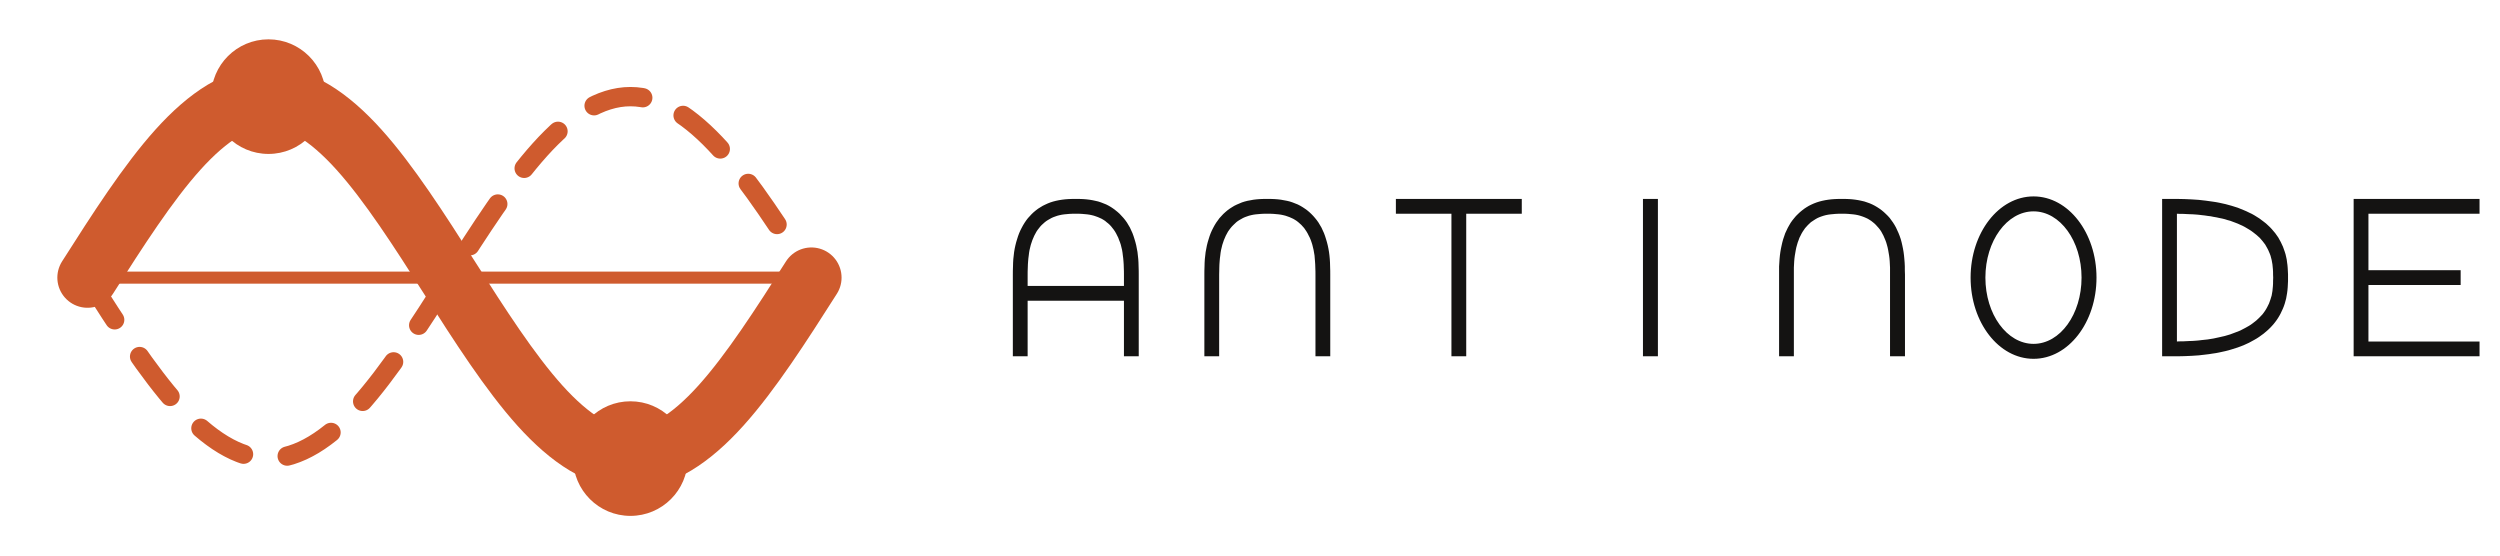
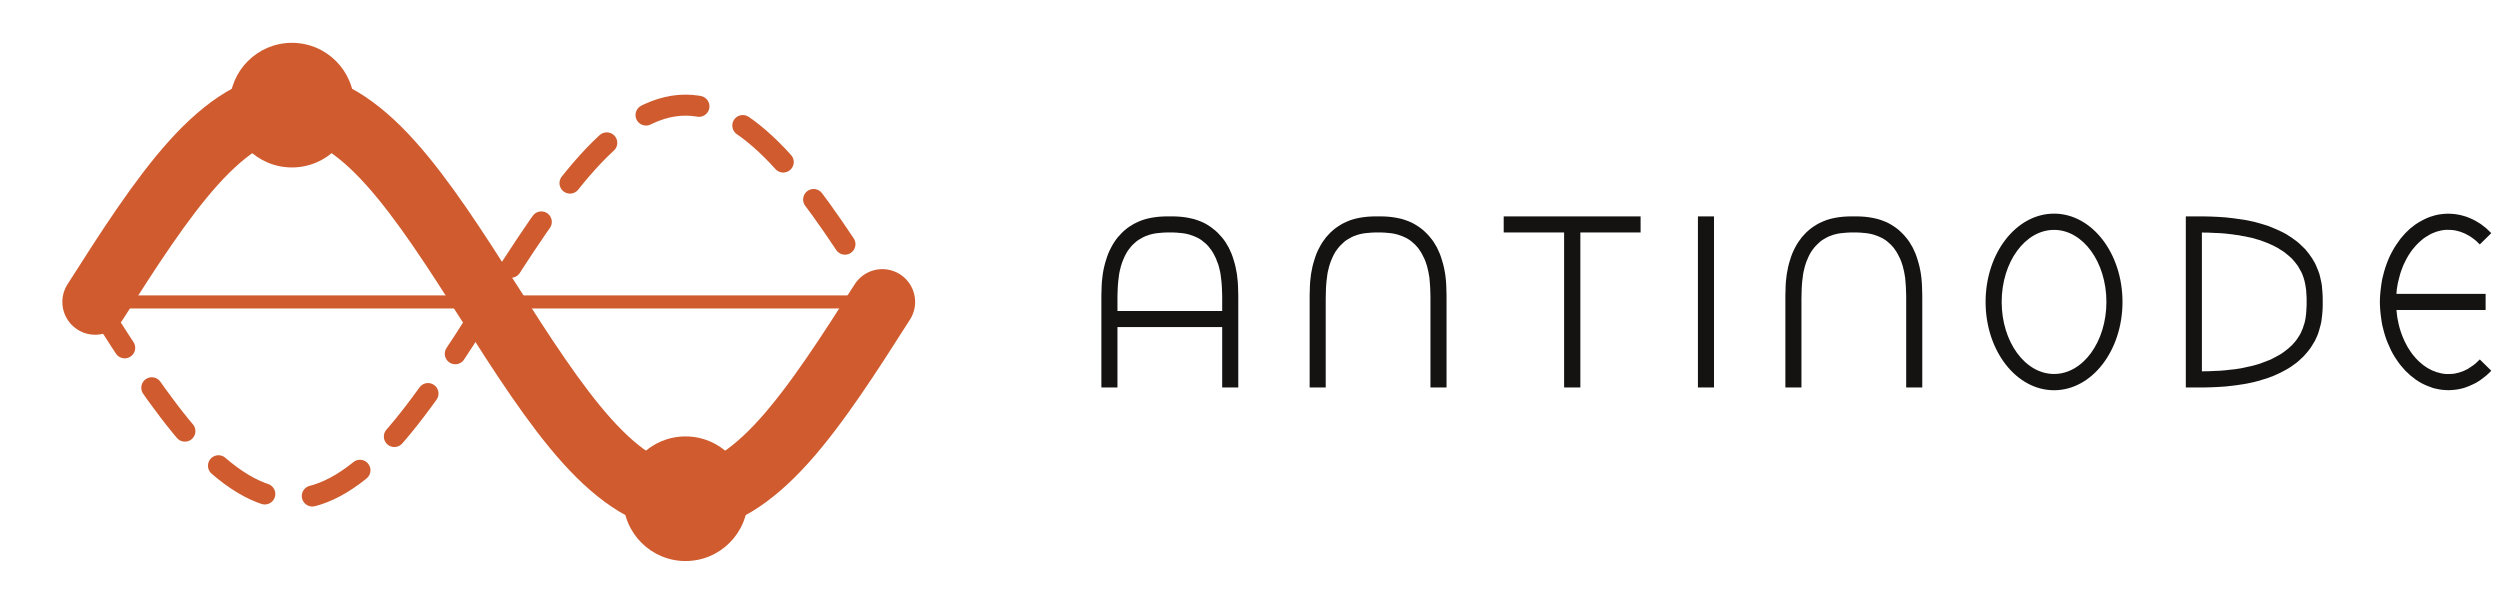
- <svg xmlns="http://www.w3.org/2000/svg" width="1589" height="353" fill="#141312" viewBox="-55.6 -176.3 1588.6 352.7">
+ <svg xmlns="http://www.w3.org/2000/svg" width="1461" height="353" fill="#141312" viewBox="-55.6 -176.3 1460.9 352.7">
  <path fill="none" stroke="#cf5b2e" stroke-linecap="round" stroke-width="7.67" d="M-13.4 0h486.8" />
  <path fill="none" stroke="#cf5b2e" stroke-dasharray="31.9 28.2" stroke-linecap="round" stroke-width="12.27" d="M0 0c19.17 30.11 38.33 60.03 57.5 81.32S95.83 115 115 115s38.33-12.39 57.5-33.68S210.83 30.11 230 0s38.33-60.03 57.5-81.32S325.83-115 345-115s38.33 12.39 57.5 33.68S440.83-30.11 460 0" />
  <path fill="none" stroke="#cf5b2e" stroke-linecap="round" stroke-width="38.33" d="M0 0c19.17-30.11 38.33-60.03 57.5-81.32S95.83-115 115-115s38.33 12.39 57.5 33.68S210.83-30.11 230 0s38.33 60.03 57.5 81.32S325.83 115 345 115s38.33-12.39 57.5-33.68S440.83 30.11 460 0" />
  <circle cx="115" cy="-115" r="36.41" fill="#cf5b2e" />
  <circle cx="345" cy="115" r="36.41" fill="#cf5b2e" />
-   <path d="M588 50V-2h9.4v52Zm70.6 0V-2h9.4v52Zm0-52c0-.7 0-3-.1-4.4 0-1.4-.1-2.7-.2-4s-.2-2.5-.4-3.7c-.1-1.2-.3-2.4-.5-3.5-.3-1.2-.5-2.2-.8-3.3s-.7-2.1-1.1-3c-.3-1-.7-2-1.2-2.8-.4-.9-.9-1.8-1.4-2.6s-1-1.5-1.6-2.2a16.3 16.3 0 0 0-3.7-3.7c-.6-.6-1.3-1.1-2-1.5-.8-.5-1.5-.9-2.3-1.2-.8-.4-1.6-.7-2.5-1-.8-.3-1.7-.6-2.7-.8-.9-.2-1.9-.4-2.9-.5-1.1-.1-2.1-.2-3.3-.3s-2.6-.1-3.9-.1-2.7 0-4 .1c-1.2.1-2.2.2-3.3.3-1 .1-2 .3-2.9.5-1 .2-1.9.5-2.7.8-.9.3-1.7.6-2.5 1s-1.5.8-2.3 1.3c-.7.4-1.4.9-2 1.4-.7.6-1.4 1.2-2 1.8s-1.2 1.3-1.7 2c-.6.7-1.1 1.4-1.6 2.2s-.9 1.7-1.4 2.6c-.4.8-.8 1.8-1.2 2.8-.3.9-.7 1.9-1 3-.3 1-.5 2.1-.8 3.3-.2 1.1-.4 2.3-.5 3.5-.2 1.2-.3 2.4-.4 3.7s-.2 2.6-.2 3.9c-.1 1.4-.1 3.7-.1 4.4H588c0-.9 0-3.5.1-5.1 0-1.6.1-3.2.2-4.7.2-1.5.3-3 .5-4.4s.5-2.9.8-4.2c.3-1.4.7-2.7 1.1-4s.8-2.6 1.3-3.8 1-2.3 1.6-3.4c.6-1.2 1.2-2.2 1.9-3.3.6-1 1.4-2 2.1-2.9.8-.9 1.6-1.8 2.4-2.6s1.7-1.6 2.6-2.3c.9-.8 1.9-1.4 2.9-2 1-.7 2-1.2 3.1-1.7 1-.5 2.2-1 3.3-1.4s2.3-.7 3.5-1 2.5-.5 3.8-.7 2.6-.3 4.1-.4 3.1-.1 4.7-.1c1.5 0 3.2 0 4.6.1 1.5.1 2.8.2 4.1.4s2.5.4 3.7.7c1.3.2 2.4.6 3.6 1 1.1.4 2.2.8 3.3 1.3s2.1 1.1 3.1 1.7 1.9 1.3 2.8 2c1 .7 1.8 1.5 2.7 2.3.8.8 1.6 1.7 2.4 2.6s1.5 1.9 2.2 2.9c.6 1 1.3 2.1 1.9 3.2.5 1.2 1.1 2.3 1.6 3.5s.9 2.5 1.3 3.8.8 2.6 1.1 4 .5 2.8.8 4.2c.2 1.5.3 2.9.5 4.5.1 1.5.2 3 .2 4.6.1 1.7.1 4.3.1 5.2Zm-65.9 7.3h70.6v9.4h-70.6Zm117 44.7V-2h9.4v52Zm70.6 0V-2h9.4v52Zm0-52c0-.7 0-3-.1-4.4 0-1.4-.1-2.7-.2-4s-.2-2.5-.3-3.7c-.2-1.2-.4-2.4-.6-3.5-.3-1.2-.5-2.2-.8-3.3s-.7-2.1-1-3c-.4-1-.8-2-1.3-2.8-.4-.9-.9-1.8-1.4-2.6s-1-1.5-1.5-2.2c-.6-.7-1.2-1.4-1.8-2s-1.3-1.2-1.9-1.7q-1.05-.9-2.1-1.5c-.8-.5-1.5-.9-2.3-1.2-.8-.4-1.6-.7-2.5-1-.8-.3-1.7-.6-2.7-.8-.9-.2-1.9-.4-2.9-.5-1.1-.1-2.1-.2-3.3-.3s-2.6-.1-3.9-.1-2.7 0-3.9.1-2.3.2-3.4.3c-1 .1-2 .3-2.9.5-1 .2-1.9.5-2.7.8-.9.3-1.7.6-2.5 1s-1.5.8-2.3 1.3c-.7.4-1.4.9-2 1.4-.7.6-1.3 1.2-1.9 1.8-.7.6-1.2 1.3-1.8 2-.5.7-1.1 1.4-1.6 2.2s-.9 1.7-1.4 2.6c-.4.8-.8 1.8-1.2 2.8-.3.9-.7 1.9-1 3-.3 1-.5 2.1-.8 3.3-.2 1.1-.4 2.3-.5 3.5-.2 1.2-.3 2.4-.4 3.7s-.2 2.6-.2 3.9c-.1 1.4 0 3.7-.1 4.4h-9.4c0-.9 0-3.5.1-5.1 0-1.6.1-3.2.2-4.7.2-1.5.3-3 .5-4.4.3-1.4.5-2.9.8-4.2.3-1.4.7-2.7 1.1-4s.8-2.6 1.3-3.8 1-2.3 1.6-3.4c.6-1.2 1.2-2.2 1.9-3.3.7-1 1.4-2 2.1-2.9.8-.9 1.6-1.8 2.4-2.6.9-.8 1.7-1.6 2.6-2.3 1-.8 1.9-1.4 2.9-2 1-.7 2-1.2 3.1-1.7s2.2-1 3.3-1.4 2.3-.7 3.5-1c1.3-.3 2.5-.5 3.8-.7s2.7-.3 4.1-.4c1.5-.1 3.1-.1 4.7-.1 1.5 0 3.2 0 4.6.1 1.5.1 2.8.2 4.1.4s2.5.4 3.8.7c1.2.2 2.3.6 3.5 1 1.1.4 2.2.8 3.3 1.3s2.1 1.1 3.1 1.7 1.9 1.3 2.9 2c.9.7 1.8 1.5 2.6 2.3s1.7 1.7 2.4 2.6c.8.9 1.5 1.9 2.2 2.9.6 1 1.3 2.1 1.9 3.2.6 1.2 1.1 2.3 1.6 3.5s.9 2.5 1.3 3.8.8 2.6 1.1 4 .6 2.8.8 4.2c.2 1.5.4 2.9.5 4.5.1 1.5.2 3 .2 4.6.1 1.7.1 4.3.1 5.2Zm51.1-48h80v9.4h-80Zm35.3 100V-50h9.4V50Zm121.7 0V-50h9.5V50Zm86.5 0V-2h9.4v52Zm70.5 0V-2h9.5v52Zm0-52v-4.4c-.1-1.4-.1-2.7-.2-4s-.2-2.5-.4-3.7-.4-2.4-.6-3.5c-.2-1.2-.5-2.2-.8-3.3s-.6-2.1-1-3c-.4-1-.8-2-1.2-2.8-.5-.9-.9-1.8-1.4-2.6s-1-1.5-1.6-2.2-1.2-1.4-1.8-2-1.2-1.2-1.9-1.7q-1.05-.9-2.1-1.5c-.7-.5-1.5-.9-2.2-1.2-.8-.4-1.7-.7-2.5-1-.9-.3-1.8-.6-2.7-.8-1-.2-1.9-.4-3-.5q-1.5-.15-3.3-.3c-1.2-.1-2.6-.1-3.9-.1s-2.7 0-3.9.1q-1.8.15-3.3.3c-1.1.1-2 .3-3 .5-.9.2-1.8.5-2.7.8-.8.3-1.7.6-2.5 1-.7.4-1.5.8-2.2 1.3-.7.4-1.4.9-2.1 1.4-.7.6-1.3 1.2-1.9 1.8s-1.2 1.3-1.8 2c-.5.7-1 1.4-1.5 2.2s-1 1.7-1.4 2.6c-.5.8-.9 1.8-1.2 2.8-.4.9-.7 1.9-1 3-.3 1-.6 2.1-.8 3.3-.2 1.1-.4 2.3-.6 3.5s-.3 2.4-.4 3.7-.1 2.6-.2 3.9V-2h-9.4v-5.1c.1-1.6.2-3.2.3-4.7s.3-3 .5-4.4.5-2.9.8-4.2c.3-1.4.6-2.7 1-4s.9-2.6 1.3-3.8c.5-1.2 1.1-2.3 1.6-3.4.6-1.2 1.3-2.2 1.9-3.3.7-1 1.4-2 2.2-2.9.7-.9 1.5-1.8 2.4-2.6.8-.8 1.7-1.6 2.6-2.3.9-.8 1.9-1.4 2.8-2 1-.7 2.1-1.2 3.1-1.7 1.1-.5 2.2-1 3.4-1.4 1.1-.4 2.3-.7 3.5-1s2.5-.5 3.8-.7 2.6-.3 4.1-.4c1.4-.1 3.1-.1 4.6-.1 1.6 0 3.2 0 4.7.1 1.4.1 2.7.2 4 .4s2.6.4 3.8.7c1.2.2 2.4.6 3.5 1 1.2.4 2.3.8 3.3 1.3 1.1.5 2.1 1.1 3.1 1.7s2 1.3 2.9 2 1.8 1.5 2.6 2.3c.9.8 1.7 1.7 2.5 2.6.7.9 1.4 1.9 2.1 2.9s1.3 2.1 1.9 3.2c.6 1.2 1.1 2.3 1.6 3.5s1 2.5 1.4 3.8.7 2.6 1 4 .6 2.8.8 4.2c.2 1.5.4 2.9.5 4.5.2 1.5.2 3 .3 4.6 0 1.7 0 4.3.1 5.2Zm131.2 2c0 28.5-17.9 51.6-40 51.6s-40-23.1-40-51.6 17.9-51.6 40-51.6 40 23.1 40 51.6m-9.5 0c0-23.3-13.6-42.1-30.5-42.1S1206-23.3 1206 0s13.7 42.1 30.6 42.1 30.5-18.8 30.5-42.1m51.2 50V-50h9.4V50Zm4.7-100h4.9c1.6 0 3.1.1 4.7.1 1.5.1 3 .1 4.5.2l4.5.3c1.5.2 3 .3 4.4.5 1.5.2 2.9.4 4.3.6s2.8.4 4.2.7 2.8.6 4.1.9c1.4.4 2.7.7 4 1.1s2.6.8 3.8 1.2c1.3.5 2.5 1 3.7 1.5s2.4 1 3.5 1.6c1.2.5 2.3 1.1 3.3 1.7 1.1.7 2.2 1.3 3.2 2s1.9 1.4 2.8 2.1c1 .7 1.9 1.5 2.7 2.3q1.35 1.2 2.4 2.4c.8.9 1.5 1.7 2.2 2.6s1.3 1.8 1.9 2.7c.6 1 1.1 1.9 1.6 2.9s1 2 1.4 3 .8 2.1 1.1 3.1q.6 1.65.9 3.3c.3 1.1.5 2.3.6 3.5.2 1.1.3 2.3.4 3.6s.1 2.5.2 3.9v4.5c-.1 1.4-.1 2.7-.2 3.9-.1 1.3-.2 2.5-.4 3.7s-.4 2.3-.6 3.4q-.45 1.8-.9 3.3c-.4 1.1-.7 2.2-1.2 3.2-.4 1-.9 2-1.4 3-.5.9-1 1.9-1.6 2.8-.6 1-1.3 1.9-1.9 2.7-.7.9-1.4 1.8-2.2 2.6s-1.6 1.7-2.4 2.4c-.9.8-1.8 1.6-2.7 2.3s-1.9 1.4-2.9 2.1-2 1.3-3.1 1.9c-1 .6-2.2 1.2-3.3 1.8-1.1.5-2.3 1.1-3.5 1.6s-2.4.9-3.7 1.4c-1.2.4-2.5.8-3.8 1.2s-2.6.8-4 1.1c-1.3.3-2.7.6-4.1.9-1.3.3-2.7.5-4.2.7-1.4.3-2.8.4-4.3.6-1.4.2-2.9.3-4.3.5l-4.5.3c-1.5.1-3 .1-4.6.2-1.5 0-3.1.1-4.6.1h-4.9v-9.4h4.3c1.4-.1 2.8-.1 4.2-.1 1.3-.1 2.7-.1 4-.2 1.4 0 2.7-.1 4-.2s2.6-.2 3.9-.4c1.3-.1 2.6-.3 3.8-.4 1.3-.2 2.5-.4 3.7-.6 1.3-.3 2.5-.5 3.7-.8 1.1-.2 2.3-.5 3.5-.8 1.1-.3 2.3-.7 3.4-1 1.1-.4 2.1-.8 3.2-1.2s2.1-.8 3.1-1.2c1-.5 2-1 2.9-1.5l2.7-1.5c.9-.5 1.7-1.1 2.5-1.7s1.6-1.2 2.3-1.8 1.4-1.3 2-1.9c.7-.7 1.3-1.3 1.9-2 .5-.7 1.1-1.4 1.6-2.2.5-.7.9-1.5 1.3-2.2l1.2-2.4c.3-.8.6-1.6.9-2.5.3-.8.5-1.7.8-2.6.2-1 .3-1.9.5-2.9.1-1 .2-2 .3-3.1.1-1 .1-2.2.1-3.4.1-1.2.1-2.7 0-3.9 0-1.2 0-2.3-.1-3.4s-.2-2.1-.3-3.1c-.1-.9-.3-1.9-.5-2.8s-.5-1.8-.7-2.7c-.3-.8-.6-1.7-1-2.5-.3-.8-.7-1.6-1.1-2.3-.4-.8-.9-1.5-1.3-2.3-.5-.7-1.1-1.4-1.6-2.1l-1.8-2.1c-.7-.6-1.4-1.3-2.1-1.9s-1.5-1.2-2.3-1.8-1.6-1.2-2.5-1.7c-.9-.6-1.8-1.1-2.7-1.6s-1.9-1-2.9-1.4c-1-.5-2-.9-3.1-1.3s-2.1-.8-3.2-1.2c-1.2-.3-2.3-.6-3.4-1-1.2-.3-2.4-.6-3.6-.8-1.1-.3-2.4-.5-3.6-.7-1.2-.3-2.5-.5-3.7-.6-1.3-.2-2.5-.4-3.8-.5-1.3-.2-2.6-.3-3.9-.4s-2.7-.2-4-.2c-1.4-.1-2.7-.1-4.1-.2-1.4 0-2.7 0-4.2-.1h-4.3Zm117 100V-50h9.4V50Zm4.7-100h75.3v9.4h-75.3Zm0 90.6h75.3V50h-75.3Zm0-45.3h63.3v9.4h-63.3Z" />
+   <path d="M588 50V-2h9.4v52Zm70.6 0V-2h9.4v52Zm0-52c0-.7 0-3-.1-4.4 0-1.4-.1-2.7-.2-4s-.2-2.5-.4-3.7c-.1-1.2-.3-2.4-.5-3.5-.3-1.2-.5-2.2-.8-3.3s-.7-2.1-1.1-3c-.3-1-.7-2-1.2-2.8-.4-.9-.9-1.8-1.4-2.6s-1-1.5-1.6-2.2a16.3 16.3 0 0 0-3.7-3.7c-.6-.6-1.3-1.1-2-1.5-.8-.5-1.5-.9-2.3-1.2-.8-.4-1.6-.7-2.5-1-.8-.3-1.7-.6-2.7-.8-.9-.2-1.9-.4-2.9-.5-1.1-.1-2.1-.2-3.3-.3s-2.6-.1-3.9-.1-2.7 0-4 .1c-1.2.1-2.2.2-3.3.3-1 .1-2 .3-2.9.5-1 .2-1.9.5-2.7.8-.9.3-1.7.6-2.5 1s-1.5.8-2.3 1.3c-.7.4-1.4.9-2 1.4-.7.6-1.4 1.2-2 1.8s-1.2 1.3-1.7 2c-.6.7-1.1 1.4-1.6 2.2s-.9 1.7-1.4 2.6c-.4.8-.8 1.8-1.2 2.8-.3.9-.7 1.9-1 3-.3 1-.5 2.1-.8 3.3-.2 1.1-.4 2.3-.5 3.5-.2 1.2-.3 2.4-.4 3.7s-.2 2.6-.2 3.9c-.1 1.4-.1 3.7-.1 4.4H588c0-.9 0-3.5.1-5.1 0-1.6.1-3.2.2-4.7.2-1.5.3-3 .5-4.4s.5-2.9.8-4.2c.3-1.4.7-2.7 1.1-4s.8-2.6 1.3-3.8 1-2.3 1.6-3.4c.6-1.2 1.2-2.2 1.9-3.3.6-1 1.4-2 2.1-2.9.8-.9 1.6-1.8 2.4-2.6s1.7-1.6 2.6-2.3c.9-.8 1.9-1.4 2.9-2 1-.7 2-1.2 3.1-1.7 1-.5 2.2-1 3.3-1.4s2.3-.7 3.5-1 2.5-.5 3.8-.7 2.6-.3 4.1-.4 3.1-.1 4.7-.1c1.5 0 3.2 0 4.6.1 1.5.1 2.8.2 4.1.4s2.5.4 3.7.7c1.3.2 2.4.6 3.6 1 1.1.4 2.2.8 3.3 1.3s2.1 1.1 3.1 1.7 1.9 1.3 2.8 2c1 .7 1.8 1.5 2.7 2.3.8.8 1.6 1.7 2.4 2.6s1.5 1.9 2.2 2.9c.6 1 1.3 2.1 1.9 3.2.5 1.2 1.1 2.3 1.6 3.5s.9 2.5 1.3 3.8.8 2.6 1.1 4 .5 2.8.8 4.2c.2 1.5.3 2.9.5 4.5.1 1.5.2 3 .2 4.6.1 1.7.1 4.3.1 5.2Zm-65.9 7.3h70.6v9.4h-70.6Zm117 44.7V-2h9.4v52Zm70.6 0V-2h9.4v52Zm0-52c0-.7 0-3-.1-4.4 0-1.4-.1-2.7-.2-4s-.2-2.5-.3-3.7c-.2-1.2-.4-2.4-.6-3.5-.3-1.2-.5-2.2-.8-3.3s-.7-2.1-1-3c-.4-1-.8-2-1.3-2.8-.4-.9-.9-1.8-1.4-2.6s-1-1.5-1.5-2.2c-.6-.7-1.2-1.4-1.8-2s-1.3-1.2-1.9-1.7q-1.05-.9-2.1-1.5c-.8-.5-1.5-.9-2.3-1.2-.8-.4-1.6-.7-2.5-1-.8-.3-1.7-.6-2.7-.8-.9-.2-1.9-.4-2.9-.5-1.1-.1-2.1-.2-3.3-.3s-2.6-.1-3.9-.1-2.7 0-3.9.1-2.3.2-3.4.3c-1 .1-2 .3-2.9.5-1 .2-1.9.5-2.7.8-.9.3-1.7.6-2.5 1s-1.5.8-2.3 1.3c-.7.4-1.4.9-2 1.4-.7.6-1.3 1.2-1.9 1.8-.7.6-1.2 1.3-1.8 2-.5.7-1.1 1.4-1.6 2.2s-.9 1.7-1.4 2.6c-.4.8-.8 1.8-1.2 2.8-.3.9-.7 1.9-1 3-.3 1-.5 2.1-.8 3.3-.2 1.1-.4 2.3-.5 3.5-.2 1.2-.3 2.4-.4 3.7s-.2 2.6-.2 3.9c-.1 1.4 0 3.7-.1 4.4h-9.4c0-.9 0-3.5.1-5.1 0-1.6.1-3.2.2-4.7.2-1.5.3-3 .5-4.4.3-1.4.5-2.9.8-4.2.3-1.4.7-2.7 1.1-4s.8-2.6 1.3-3.8 1-2.3 1.6-3.4c.6-1.2 1.2-2.2 1.9-3.3.7-1 1.4-2 2.1-2.9.8-.9 1.6-1.8 2.4-2.6.9-.8 1.7-1.6 2.6-2.3 1-.8 1.9-1.4 2.9-2 1-.7 2-1.2 3.1-1.7s2.2-1 3.3-1.4 2.3-.7 3.5-1c1.3-.3 2.5-.5 3.8-.7s2.7-.3 4.1-.4c1.5-.1 3.1-.1 4.7-.1 1.5 0 3.2 0 4.6.1 1.5.1 2.8.2 4.1.4s2.5.4 3.8.7c1.2.2 2.3.6 3.5 1 1.1.4 2.2.8 3.3 1.3s2.1 1.1 3.1 1.7 1.9 1.3 2.9 2c.9.7 1.8 1.5 2.6 2.3s1.7 1.7 2.4 2.6c.8.9 1.5 1.9 2.2 2.9.6 1 1.3 2.1 1.9 3.2.6 1.2 1.1 2.3 1.6 3.5s.9 2.5 1.3 3.8.8 2.6 1.1 4 .6 2.8.8 4.2c.2 1.5.4 2.9.5 4.5.1 1.5.2 3 .2 4.6.1 1.7.1 4.3.1 5.2Zm42.8-48h80v9.4h-80Zm35.3 100V-50h9.5V50Zm78.2 0V-50h9.4V50Zm51.1 0V-2h9.4v52Zm70.6 0V-2h9.4v52Zm0-52c0-.7 0-3-.1-4.4 0-1.4-.1-2.7-.2-4s-.2-2.5-.3-3.7c-.2-1.2-.4-2.4-.6-3.5-.3-1.2-.5-2.2-.8-3.3s-.7-2.1-1-3c-.4-1-.8-2-1.3-2.8-.4-.9-.9-1.8-1.4-2.6s-1-1.5-1.5-2.2c-.6-.7-1.2-1.4-1.8-2s-1.3-1.2-1.9-1.7q-1.05-.9-2.1-1.5c-.8-.5-1.5-.9-2.3-1.2-.8-.4-1.6-.7-2.5-1-.8-.3-1.7-.6-2.7-.8-.9-.2-1.9-.4-2.9-.5-1.1-.1-2.1-.2-3.3-.3s-2.6-.1-3.9-.1-2.7 0-3.9.1-2.3.2-3.4.3c-1 .1-2 .3-2.9.5-1 .2-1.9.5-2.7.8-.9.3-1.7.6-2.5 1s-1.5.8-2.3 1.3c-.7.4-1.4.9-2 1.4-.7.6-1.3 1.2-1.9 1.8-.7.6-1.2 1.3-1.8 2-.5.7-1.1 1.4-1.6 2.2s-.9 1.7-1.4 2.6c-.4.8-.8 1.8-1.2 2.8-.3.9-.7 1.9-1 3-.3 1-.5 2.1-.8 3.3-.2 1.1-.4 2.3-.5 3.5-.2 1.2-.3 2.4-.4 3.7s-.2 2.6-.2 3.9c-.1 1.4 0 3.7-.1 4.4h-9.4c0-.9 0-3.5.1-5.1 0-1.6.1-3.2.2-4.7.2-1.5.3-3 .5-4.4.3-1.4.5-2.9.8-4.2.3-1.4.7-2.7 1.1-4s.8-2.6 1.3-3.8 1-2.3 1.6-3.4c.6-1.2 1.2-2.2 1.9-3.3.7-1 1.4-2 2.1-2.9.8-.9 1.6-1.8 2.4-2.6.9-.8 1.7-1.6 2.6-2.3 1-.8 1.9-1.4 2.9-2 1-.7 2-1.2 3.1-1.7s2.2-1 3.3-1.4 2.3-.7 3.5-1c1.3-.3 2.5-.5 3.8-.7s2.7-.3 4.1-.4c1.5-.1 3.1-.1 4.7-.1 1.5 0 3.2 0 4.6.1 1.5.1 2.8.2 4.1.4s2.5.4 3.8.7c1.2.2 2.3.6 3.5 1 1.1.4 2.2.8 3.3 1.3s2.1 1.1 3.1 1.7 1.9 1.3 2.9 2c.9.7 1.8 1.5 2.6 2.3s1.7 1.7 2.4 2.6c.8.9 1.5 1.9 2.2 2.9.6 1 1.3 2.1 1.9 3.2.6 1.2 1.1 2.3 1.6 3.5s.9 2.5 1.3 3.8.8 2.6 1.1 4 .6 2.8.8 4.2c.2 1.5.4 2.9.5 4.5.1 1.5.2 3 .2 4.6.1 1.7.1 4.3.1 5.2Zm126.4 2c0 28.5-17.9 51.6-40 51.6s-40-23.1-40-51.6 17.9-51.6 40-51.6 40 23.1 40 51.6m-9.4 0c0-23.3-13.7-42.1-30.6-42.1s-30.6 18.8-30.6 42.1 13.7 42.1 30.6 42.1 30.6-18.8 30.6-42.1m46.4 50V-50h9.4V50Zm4.7-100h4.9c1.6 0 3.1.1 4.7.1 1.5.1 3 .1 4.6.2 1.5.1 3 .2 4.4.3 1.5.2 3 .3 4.4.5 1.5.2 2.9.4 4.3.6 1.5.2 2.9.4 4.3.7 1.3.3 2.7.6 4.1.9 1.3.4 2.6.7 3.9 1.1l3.9 1.2 3.6 1.5c1.2.5 2.4 1 3.6 1.6 1.1.5 2.2 1.1 3.3 1.7 1 .7 2.1 1.3 3.1 2s2 1.4 2.9 2.1 1.8 1.5 2.6 2.3c.9.8 1.7 1.6 2.5 2.4.7.9 1.4 1.7 2.1 2.6s1.3 1.8 1.9 2.7c.6 1 1.1 1.9 1.7 2.9.5 1 .9 2 1.3 3 .5 1 .8 2.1 1.2 3.1.3 1.1.6 2.2.8 3.3.3 1.1.5 2.3.7 3.5q.15 1.65.3 3.6c.1 1.3.2 2.5.2 3.9v4.5c0 1.4-.1 2.7-.2 3.9-.1 1.3-.2 2.5-.4 3.7-.1 1.2-.3 2.3-.6 3.4q-.45 1.8-.9 3.3c-.3 1.1-.7 2.2-1.1 3.2-.5 1-.9 2-1.4 3-.5.9-1.1 1.9-1.7 2.8-.6 1-1.2 1.9-1.9 2.7-.7.9-1.4 1.8-2.2 2.6-.7.8-1.5 1.7-2.4 2.4-.8.8-1.7 1.6-2.6 2.3-1 .7-1.9 1.4-2.9 2.1s-2.1 1.3-3.1 1.9c-1.1.6-2.2 1.2-3.4 1.8-1.1.5-2.3 1.1-3.5 1.6s-2.4.9-3.6 1.4l-3.9 1.2c-1.3.4-2.6.8-3.9 1.1-1.4.3-2.7.6-4.1.9s-2.8.5-4.2.7c-1.4.3-2.9.4-4.3.6-1.5.2-2.9.3-4.4.5l-4.5.3c-1.5.1-3 .1-4.6.2-1.5 0-3 .1-4.6.1h-4.9v-9.4h4.3c1.5-.1 2.8-.1 4.2-.1 1.4-.1 2.7-.1 4.1-.2 1.3 0 2.6-.1 3.9-.2s2.7-.2 3.9-.4c1.3-.1 2.6-.3 3.8-.4 1.3-.2 2.5-.4 3.8-.6 1.2-.3 2.4-.5 3.6-.8 1.2-.2 2.3-.5 3.5-.8 1.1-.3 2.3-.7 3.4-1 1.1-.4 2.2-.8 3.2-1.2 1.1-.4 2.1-.8 3.1-1.2 1-.5 2-1 2.9-1.5q1.5-.75 2.7-1.5c.9-.5 1.7-1.1 2.5-1.7s1.6-1.2 2.3-1.8 1.4-1.3 2.1-1.9c.6-.7 1.2-1.3 1.8-2s1.1-1.4 1.6-2.2c.5-.7.9-1.5 1.4-2.2.4-.8.8-1.6 1.1-2.4.4-.8.7-1.6.9-2.5.3-.8.6-1.7.8-2.6.2-1 .4-1.9.5-2.9s.3-2 .3-3.1c.1-1 .1-2.2.2-3.4v-3.9c0-1.2-.1-2.3-.2-3.4 0-1.1-.1-2.1-.3-3.1-.1-.9-.3-1.9-.5-2.8s-.4-1.8-.7-2.7c-.3-.8-.6-1.7-.9-2.5-.4-.8-.7-1.6-1.2-2.3-.4-.8-.8-1.5-1.3-2.3-.5-.7-1-1.4-1.6-2.1l-1.8-2.1c-.7-.6-1.3-1.3-2.1-1.9-.7-.6-1.5-1.2-2.2-1.8-.8-.6-1.7-1.2-2.6-1.7-.8-.6-1.7-1.1-2.7-1.6-.9-.5-1.9-1-2.9-1.4-1-.5-2-.9-3.1-1.3-1-.4-2.1-.8-3.2-1.2-1.1-.3-2.3-.6-3.4-1-1.2-.3-2.3-.6-3.5-.8-1.2-.3-2.4-.5-3.7-.7-1.2-.3-2.4-.5-3.7-.6-1.2-.2-2.5-.4-3.8-.5-1.3-.2-2.6-.3-3.9-.4s-2.6-.2-4-.2c-1.3-.1-2.7-.1-4.1-.2-1.3 0-2.7 0-4.1-.1h-4.4Zm167.1 16.4c-.4-.4-1.6-1.6-2.4-2.3s-1.6-1.2-2.4-1.8-1.6-1.1-2.5-1.5c-.8-.5-1.6-.9-2.5-1.2-.9-.4-1.7-.7-2.6-.9-.8-.3-1.7-.4-2.6-.6-.9-.1-1.7-.2-2.6-.2-.9-.1-1.8 0-2.6 0-.9.1-1.8.2-2.7.4-.8.2-1.7.4-2.6.7-.8.3-1.7.7-2.5 1-.9.4-1.7.9-2.5 1.4s-1.7 1-2.5 1.6c-.7.6-1.5 1.3-2.3 2-.7.7-1.5 1.4-2.2 2.2s-1.4 1.7-2.1 2.5c-.6.9-1.3 1.8-1.9 2.8-.6.9-1.1 1.9-1.7 3-.5 1-1 2-1.5 3.1-.4 1.1-.9 2.2-1.3 3.4-.4 1.1-.7 2.3-1 3.4l-.9 3.6-.6 3.6c-.1 1.3-.2 2.5-.3 3.7-.1 1.3-.1 2.5-.1 3.8 0 1.2 0 2.4.1 3.7.1 1.2.2 2.4.4 3.7q.15 1.8.6 3.6c.2 1.2.5 2.4.8 3.6s.7 2.3 1.1 3.5c.4 1.1.8 2.2 1.3 3.3.4 1.1 1 2.1 1.5 3.1.5 1.1 1.1 2.1 1.7 3 .6 1 1.3 1.9 1.9 2.8.7.9 1.4 1.7 2.1 2.5s1.5 1.5 2.2 2.2c.8.7 1.6 1.4 2.4 2s1.6 1.1 2.4 1.6c.9.5 1.7.9 2.5 1.3.9.4 1.7.7 2.6 1s1.7.5 2.6.7 1.8.3 2.6.4c.9 0 1.8.1 2.7 0 .8 0 1.7-.1 2.6-.2.9-.2 1.7-.4 2.6-.6.8-.3 1.7-.6 2.6-.9.8-.4 1.6-.8 2.5-1.2.8-.5 1.6-1 2.4-1.6.9-.5 1.7-1.2 2.4-1.8.8-.7 1.9-1.8 2.3-2.2l6.7 6.6c-.4.5-1.9 1.9-2.9 2.8-1 .8-2 1.6-3.1 2.4-1 .7-2.1 1.4-3.2 2s-2.3 1.1-3.4 1.6-2.3.9-3.5 1.3c-1.1.3-2.3.6-3.5.8s-2.4.3-3.6.4q-1.8.15-3.6 0c-1.2 0-2.4-.2-3.6-.4s-2.4-.5-3.6-.8c-1.2-.4-2.3-.8-3.5-1.3-1.1-.4-2.2-1-3.4-1.6-1.1-.6-2.2-1.3-3.2-2-1.1-.8-2.1-1.6-3.1-2.4-1-.9-2-1.8-3-2.8-.9-1-1.8-2-2.7-3.1-.8-1-1.7-2.2-2.4-3.3-.8-1.2-1.6-2.4-2.3-3.7-.7-1.2-1.3-2.5-1.9-3.9-.6-1.3-1.2-2.6-1.7-4s-1-2.8-1.4-4.3c-.4-1.4-.7-2.8-1.1-4.3-.3-1.5-.5-3-.7-4.5s-.4-3-.5-4.5-.2-3-.2-4.5c0-1.6.1-3.1.2-4.6s.3-3 .5-4.5.4-3 .7-4.5c.3-1.4.7-2.9 1.1-4.3.4-1.5.9-2.9 1.4-4.3.5-1.3 1-2.7 1.6-4s1.3-2.7 2-3.9c.7-1.3 1.4-2.5 2.2-3.6.8-1.2 1.6-2.3 2.4-3.4.9-1.1 1.8-2.1 2.7-3.1 1-1 1.9-1.9 2.9-2.8 1-.8 2.1-1.6 3.1-2.4 1.1-.7 2.2-1.4 3.3-2s2.2-1.2 3.4-1.7c1.1-.5 2.3-.9 3.4-1.2q1.8-.6 3.6-.9c1.2-.2 2.4-.3 3.6-.4q1.8-.15 3.6 0c1.2 0 2.4.2 3.6.4s2.4.4 3.5.8c1.2.3 2.4.7 3.5 1.2 1.2.5 2.3 1 3.4 1.6s2.2 1.3 3.3 2c1.1.8 2.1 1.6 3.1 2.4 1 .9 2.5 2.4 3 2.9Zm-53.6 28.9h57v9.4h-57Z" />
</svg>
